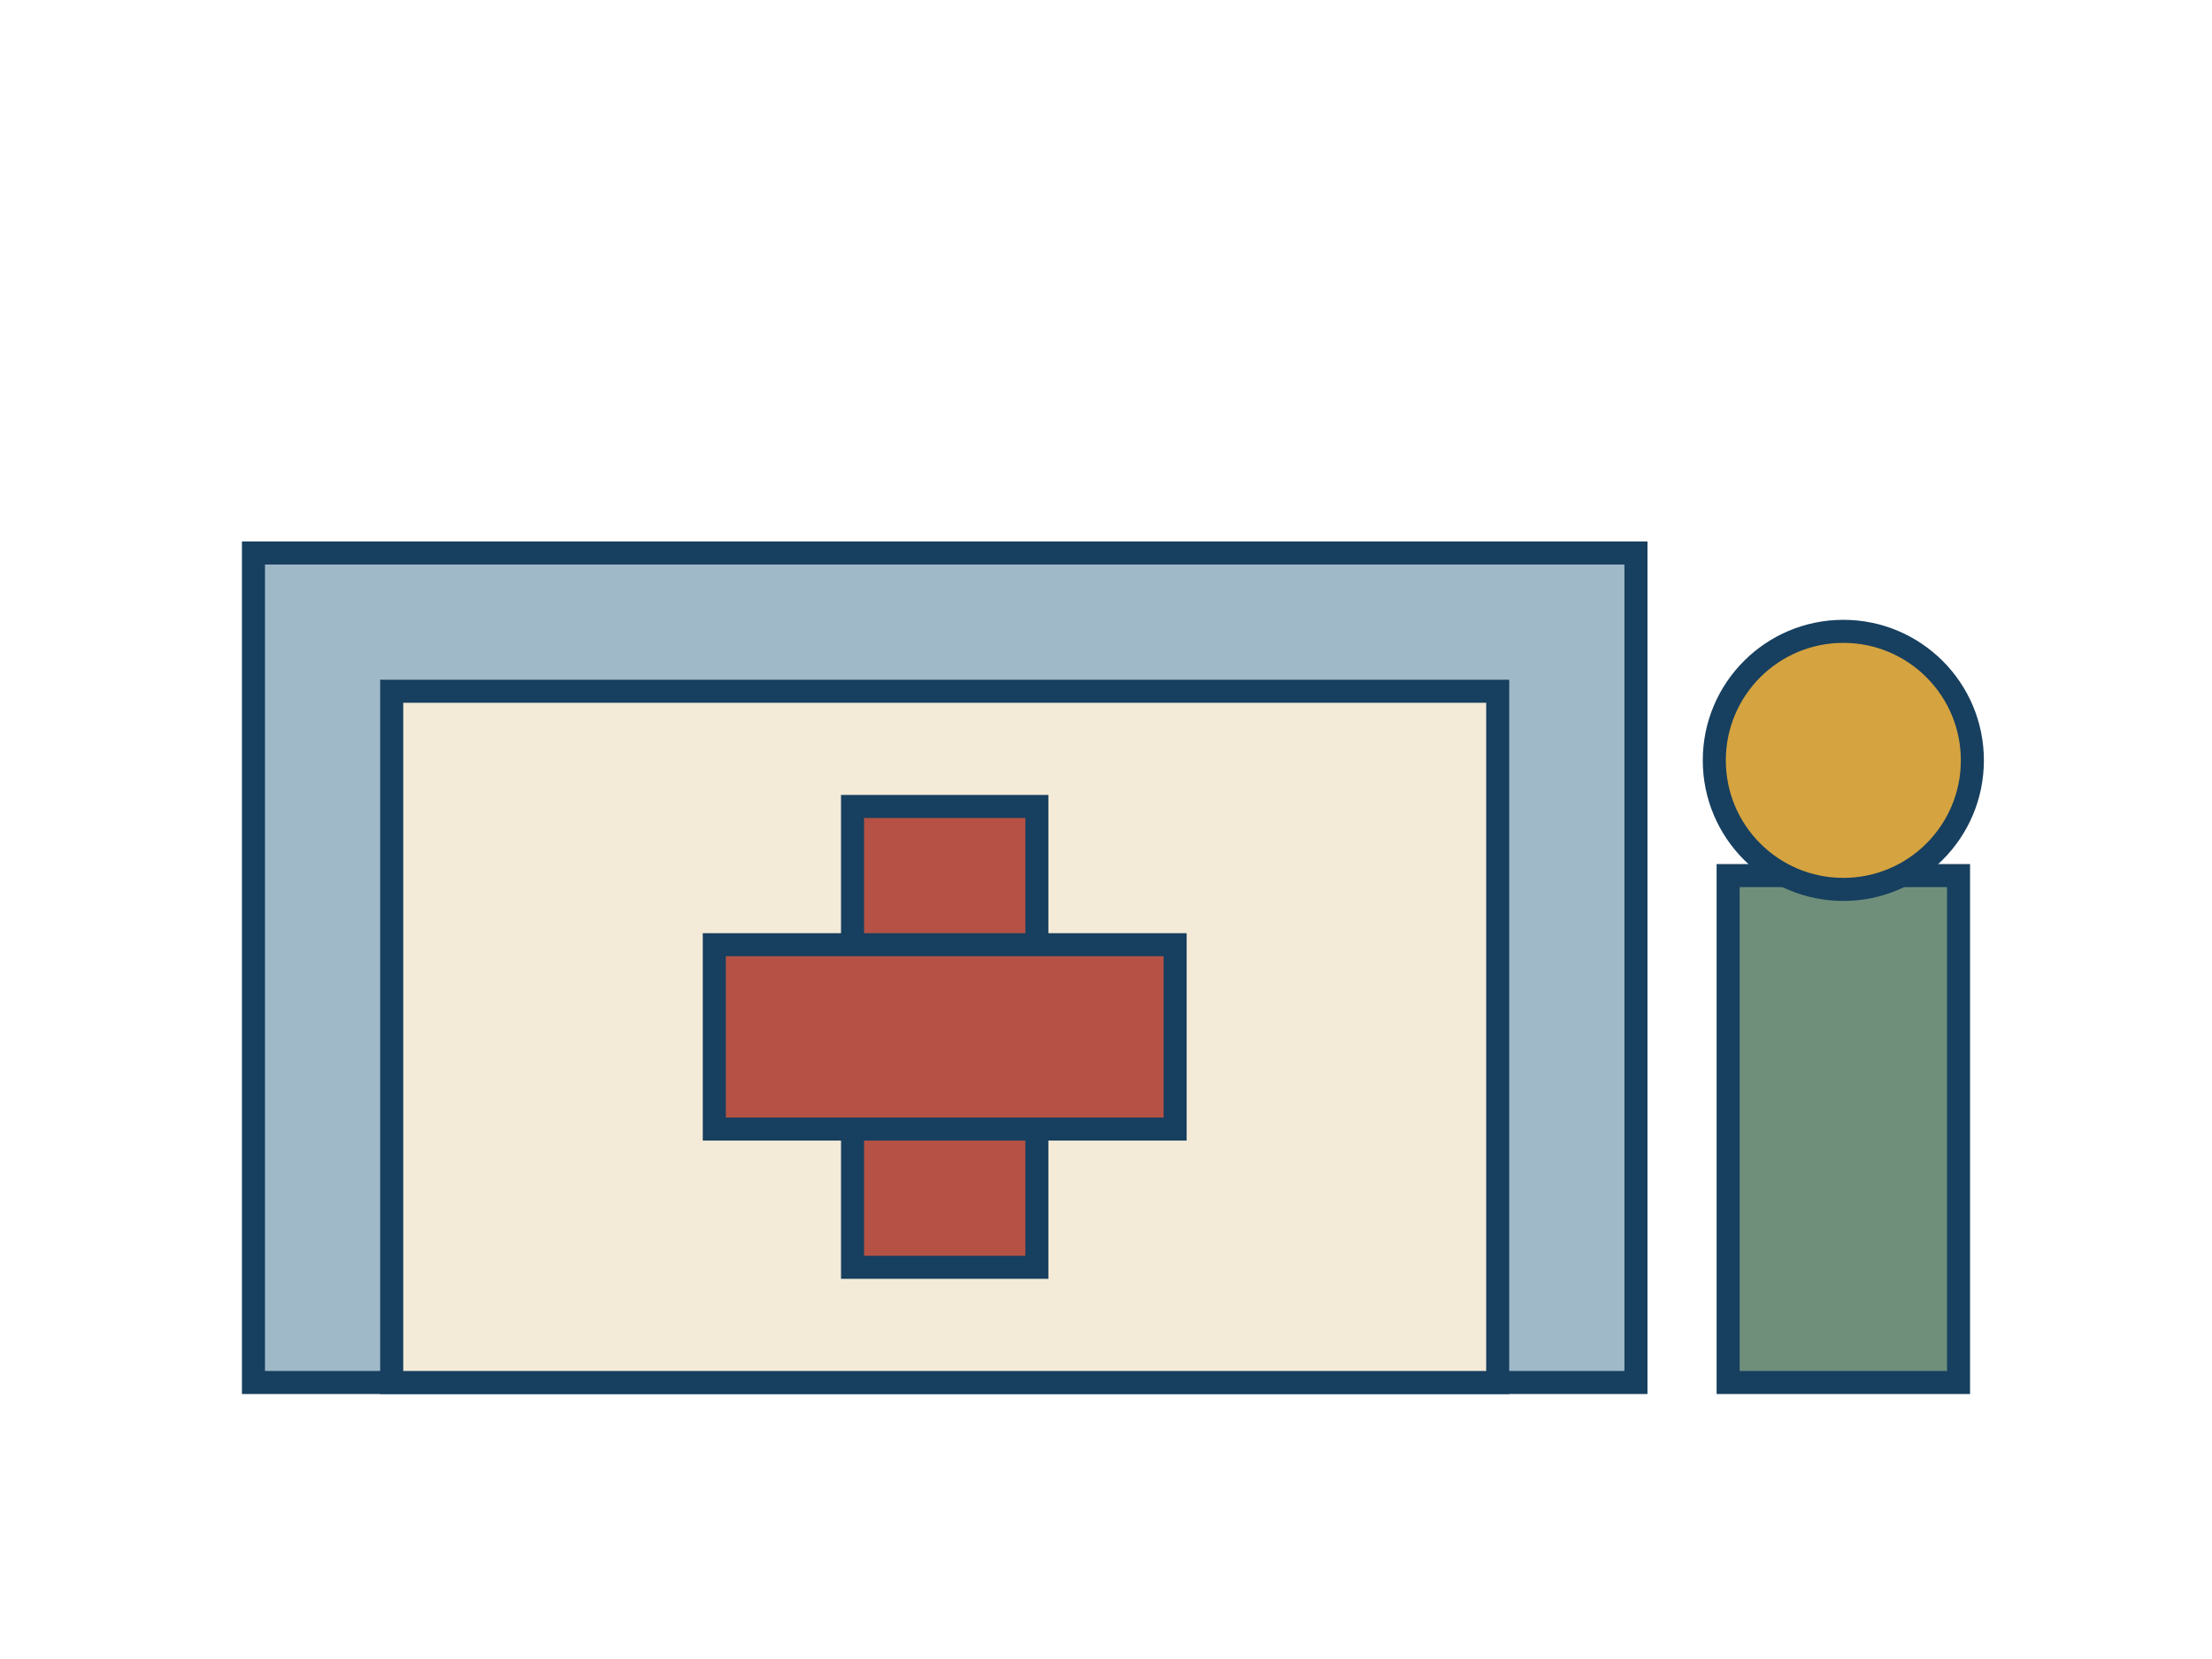
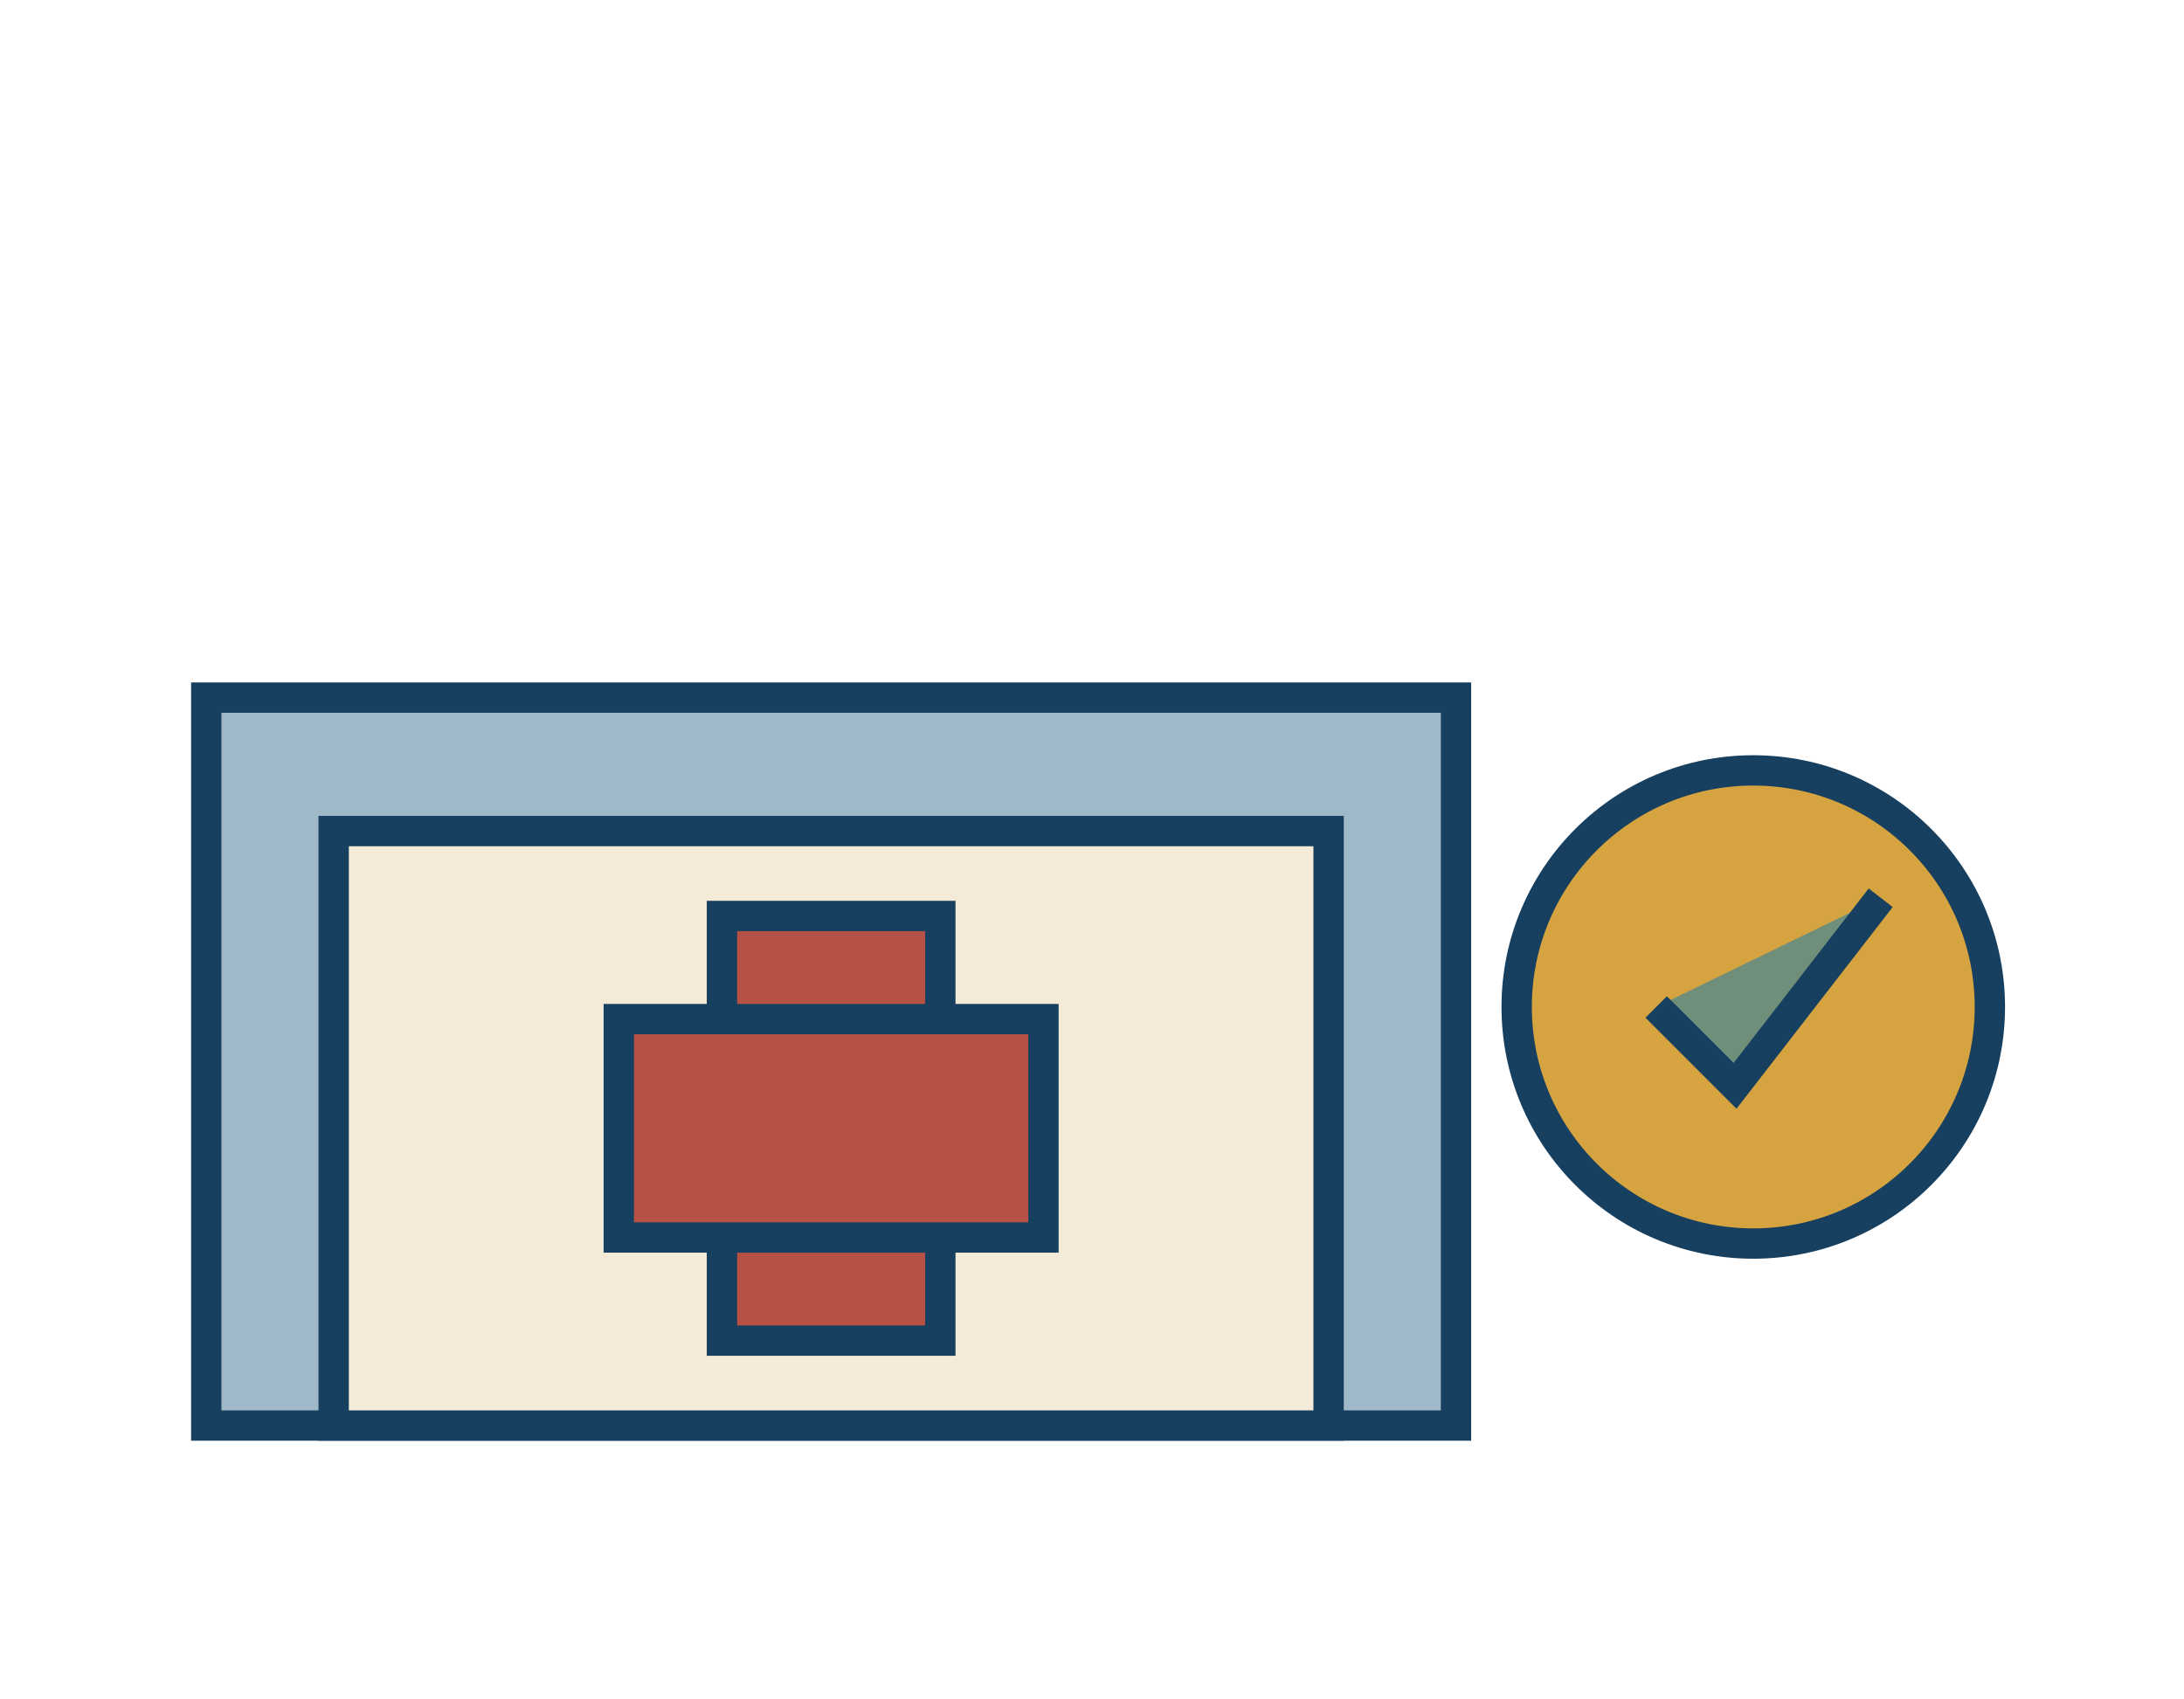
- <svg xmlns="http://www.w3.org/2000/svg" viewBox="0 0 480 360">
+ <svg xmlns="http://www.w3.org/2000/svg" viewBox="0 0 360 280">
  <g stroke="#173f5f" stroke-width="5">
-     <path fill="#9fb9c8" d="M55 120h300v180H55z" />
-     <path fill="#f3ead7" d="M85 150h240v150H85z" />
-     <path fill="#b55245" d="M185 175h40v100h-40z" />
-     <path fill="#b55245" d="M155 205h100v40H155z" />
-     <path fill="#6f8f7b" d="M375 190h50v110h-50z" />
-     <circle cx="400" cy="165" r="28" fill="#d5a33f" />
+     <path fill="#9fb9c8" d="M34 115h206v120H34z" />
+     <path fill="#f3ead7" d="M55 137h164v98H55z" />
+     <path fill="#b55245" d="M119 151h36v70h-36z" />
+     <path fill="#b55245" d="M102 168h70v36h-70z" />
+     <circle cx="289" cy="166" r="39" fill="#d5a33f" />
+     <path fill="#6f8f7b" d="M273 166l13 13 24-31" />
  </g>
</svg>
